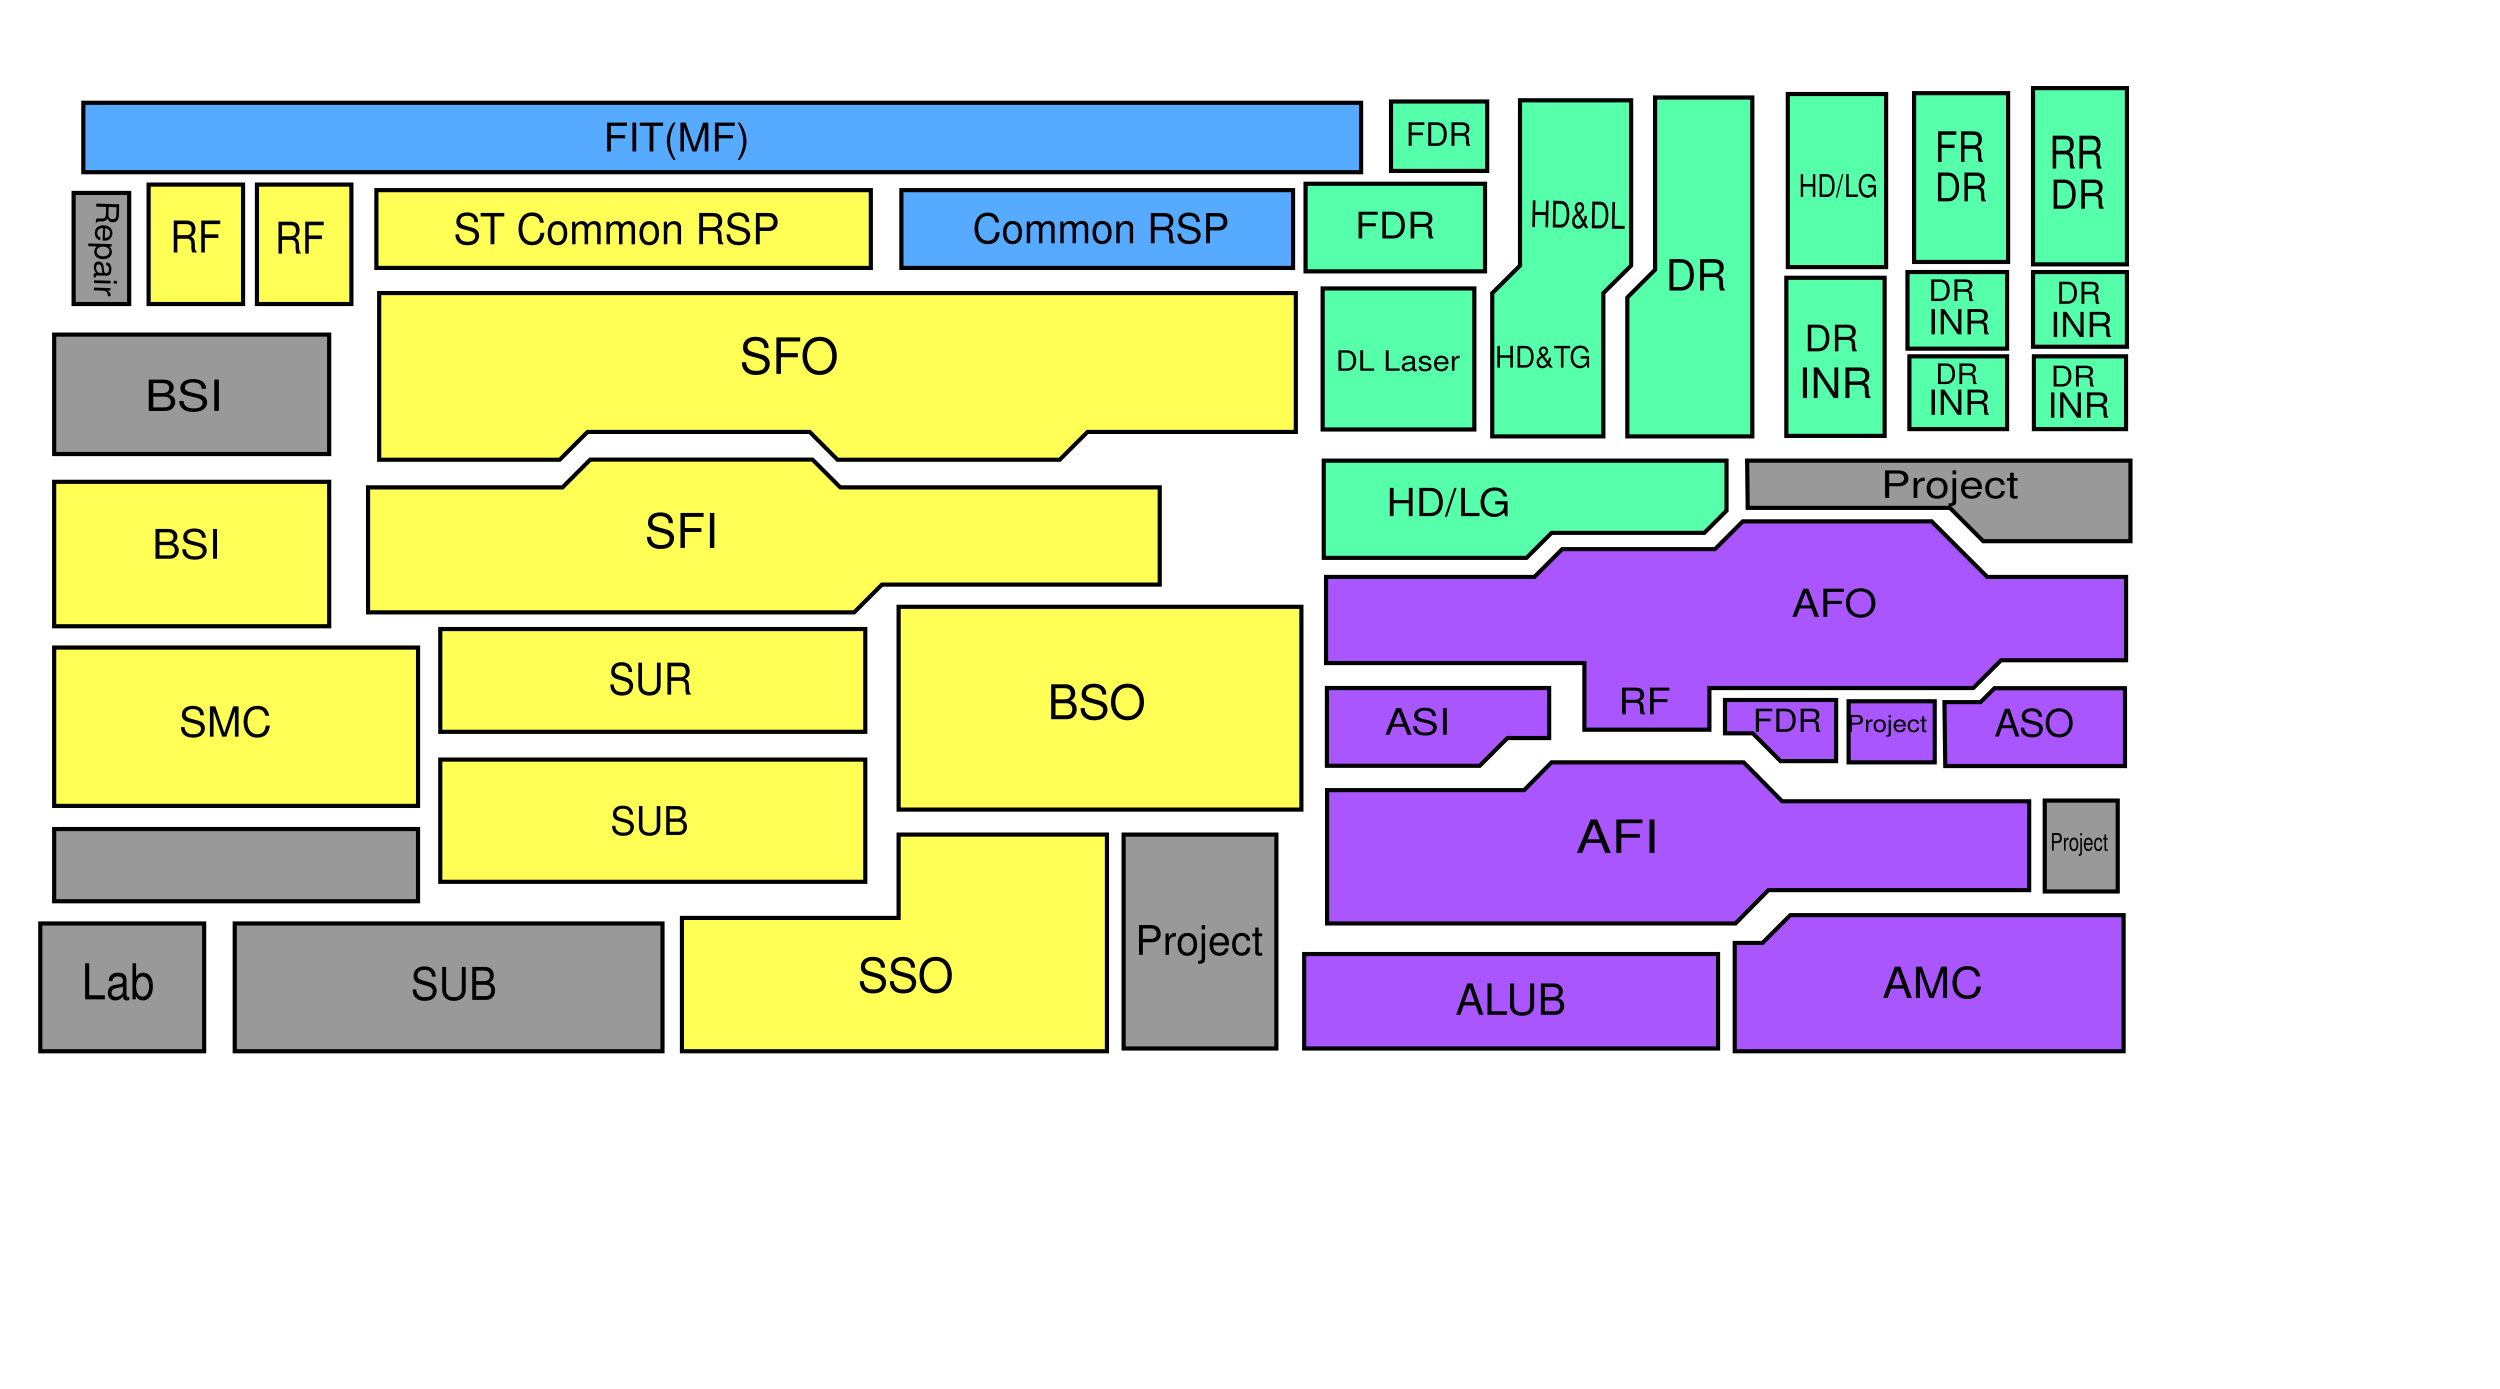
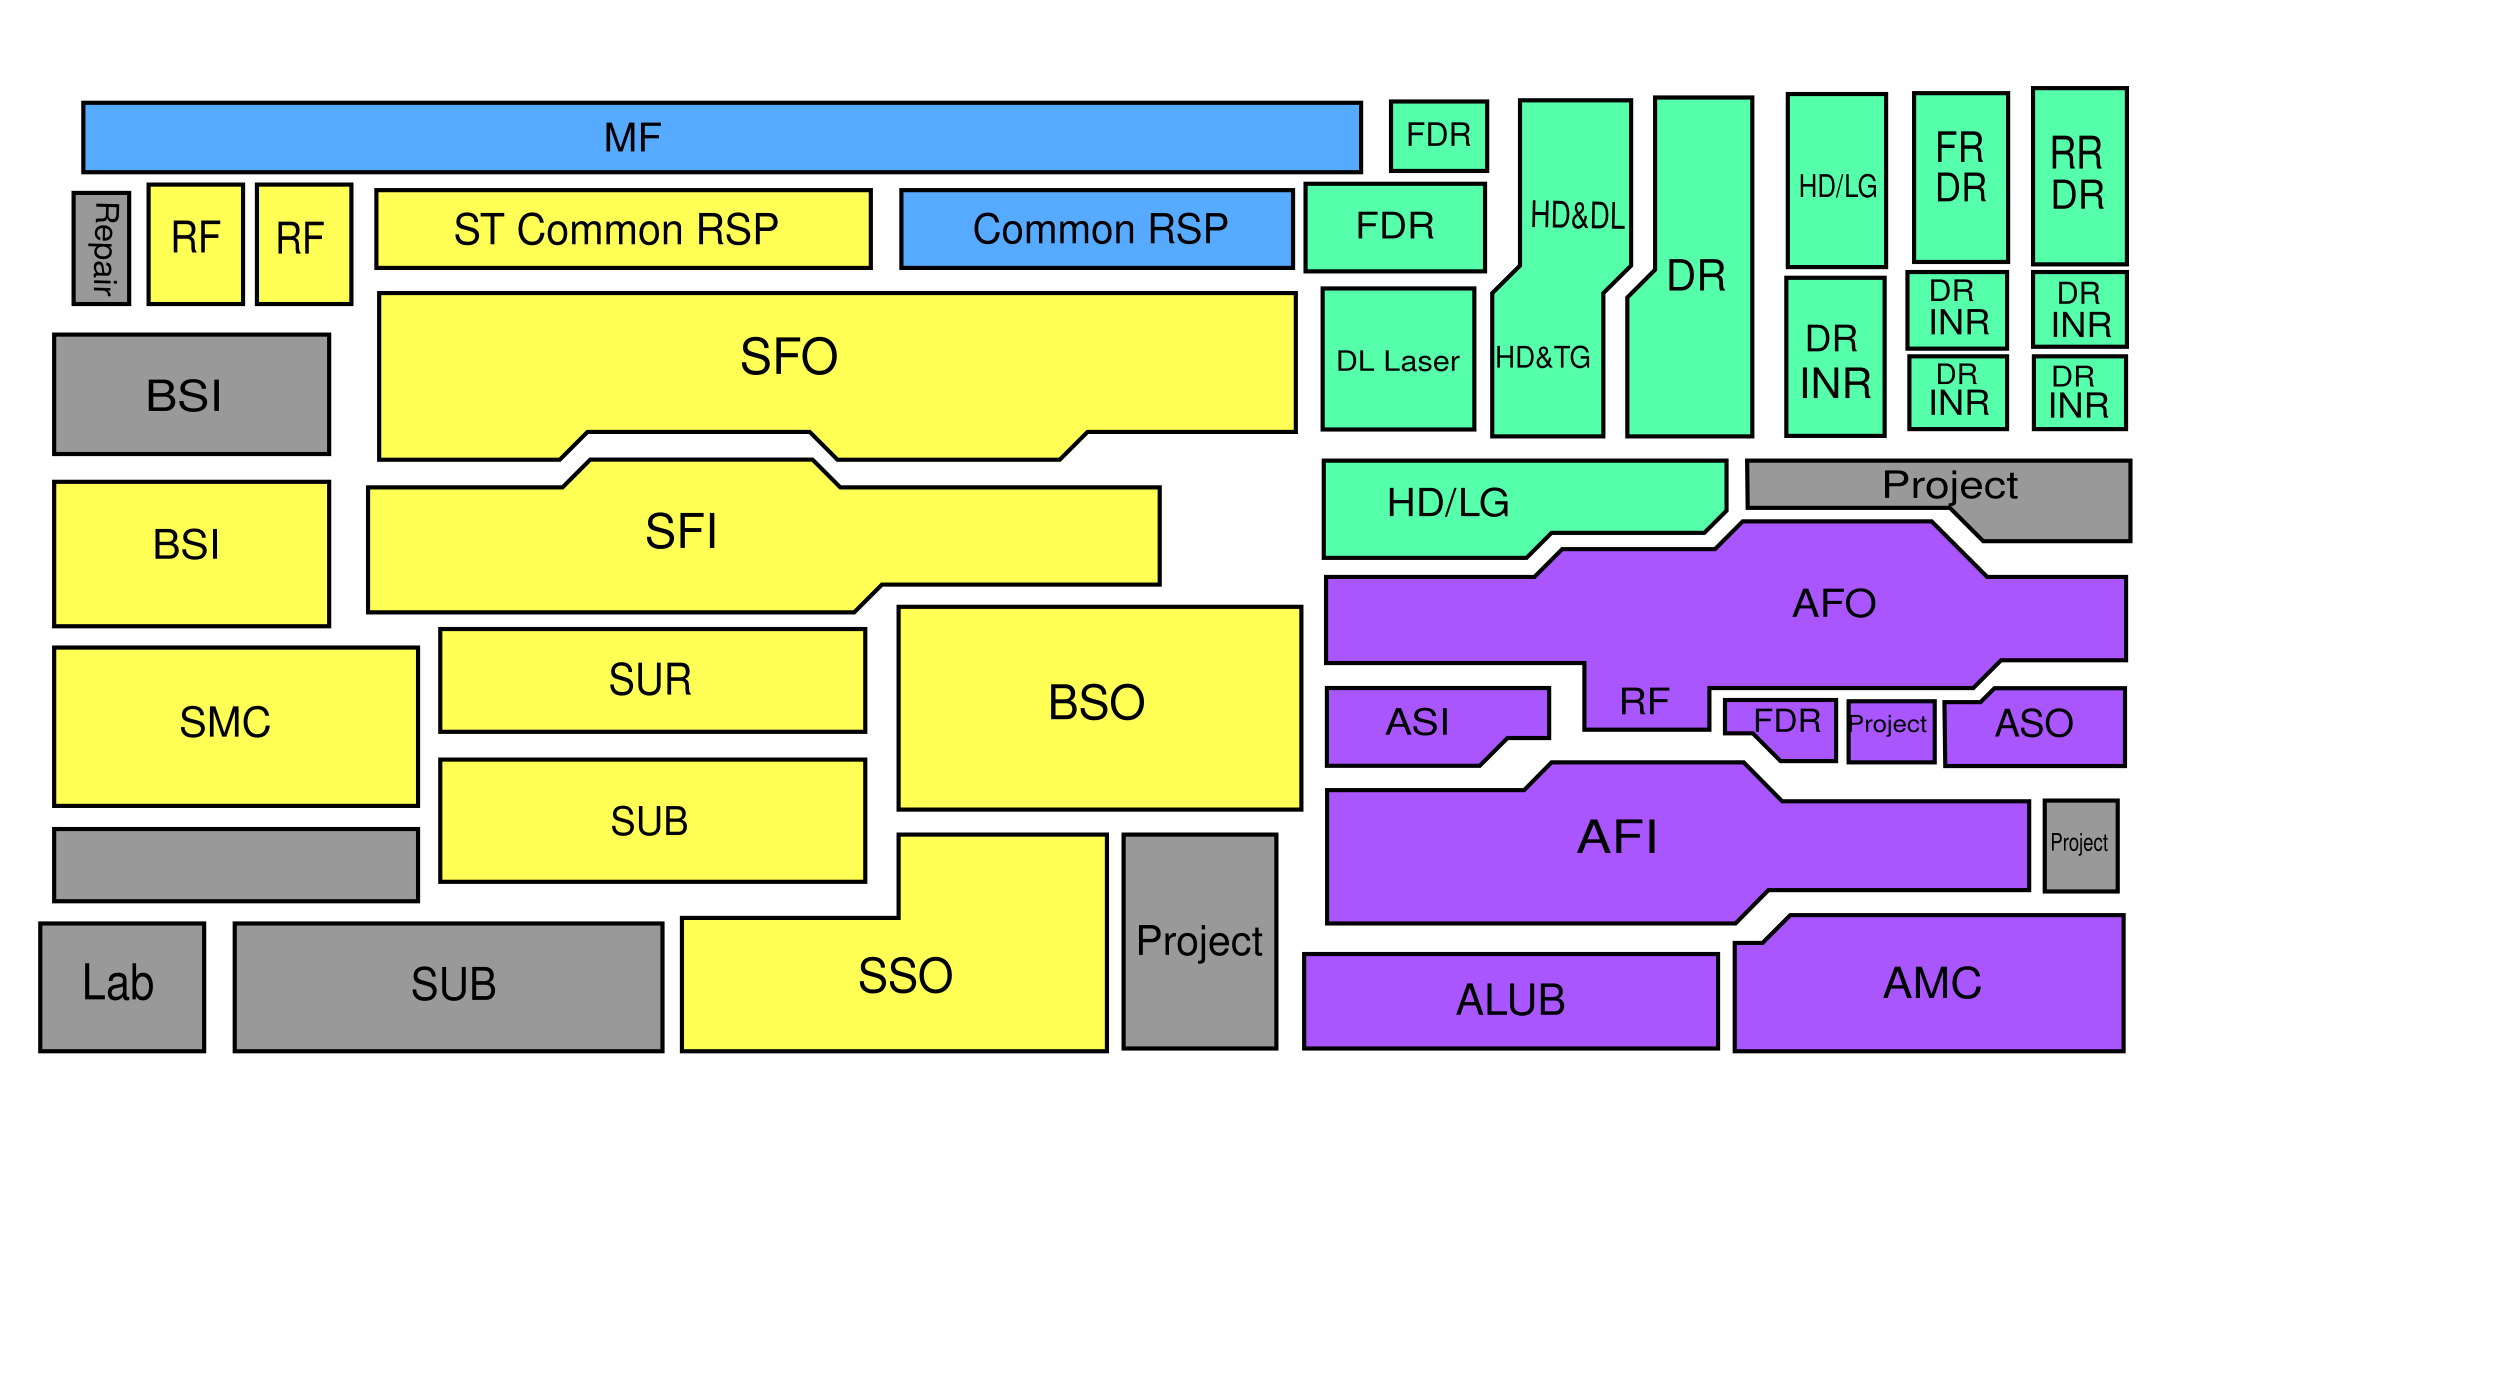
<svg xmlns="http://www.w3.org/2000/svg" width="900" height="500">
  <g>
    <rect x="-1" y="-1" width="902" height="502" id="canvas_background" fill="#fff" />
    <g id="canvasGrid" display="none">
      <rect id="svg_4" width="100%" height="100%" x="0" y="0" stroke-width="0" fill="url(#gridpattern)" />
    </g>
  </g>
  <g>
    <rect fill="#56aaff" stroke="#000" stroke-width="1.5" x="30" y="37" width="460" height="25" id="FIT" />
    <rect fill="#56aaff" stroke="#000" stroke-width="1.5" x="324.5" y="68.453" width="141" height="28" id="Common RSP" />
    <rect fill="#ffff56" stroke="#000" stroke-width="1.5" x="53.5" y="66.453" width="34" height="43" id="RF" />
    <rect fill="#ffff56" stroke="#000" stroke-width="1.5" x="92.5" y="66.453" width="34" height="43" id="SRF" />
    <rect fill="#ffff56" stroke="#000" stroke-width="1.5" x="135.5" y="68.453" width="178" height="28" id="ST Common RSP" />
    <rect fill="#ffff56" stroke="#000" stroke-width="1.5" x="19.5" y="173.453" width="99" height="52" id="BSI " />
    <rect fill="#ffff56" stroke="#000" stroke-width="1.5" x="19.5" y="233.12" width="131" height="57" id="SMC" />
    <rect fill="#ffff56" stroke="#000" stroke-width="1.5" x="158.5" y="226.453" width="153" height="37" id="SUR" />
    <rect fill="#ffff56" stroke="#000" stroke-width="1.5" x="158.5" y="273.453" width="153" height="44" id="SUB" />
    <rect fill="#ffff56" stroke="#000" stroke-width="1.5" x="323.5" y="218.453" width="145" height="73" id="BSO" />
    <rect fill="#999999" stroke="#000" stroke-width="1.5" x="26.5" y="69.453" width="20" height="40" id="REPAIR" />
    <rect fill="#999999" stroke="#000" stroke-width="1.5" x="19.5" y="120.453" width="99" height="43" id="BSI G" />
    <rect fill="#999999" stroke="#000" stroke-width="1.5" x="19.5" y="298.453" width="131" height="26" id="project" />
    <rect fill="#999999" stroke="#000" stroke-width="1.5" x="14.5" y="332.453" width="59" height="46" id="lab" />
    <rect fill="#999999" stroke="#000" stroke-width="1.5" x="84.5" y="332.453" width="154" height="46" id="SUB" />
    <rect fill="#999999" stroke="#000" stroke-width="1.5" x="404.5" y="300.453" width="55" height="77" id="project" />
    <path fill="#ffff56" stroke="#000" stroke-width="1.5" d="m136.5,105.5l330,0l0,50l-75,0l-10,10l-80,0l-10,-10l-80,0l-10,10l-65,0l0,-60z" id="SFO" />
    <path fill="#ffff56" stroke="#000" stroke-width="1.5" d="m132.5,175.453l70,0l10,-10l80,0l10,10l115,0l0,35l-100,0l-10,10l-175,0l0,-45z" id="svg_21" />
    <path fill="#ffff56" stroke="#000" stroke-width="1.5" d="m245.5,330.453l78,0l0,-30l75,0l0,78l-153,0l0,-48z" id="SSO" />
    <rect fill="#aa56ff" stroke="#000" stroke-width="1.5" x="469.5" y="343.453" width="149" height="34" id="svg_23" />
    <rect fill="#aa56ff" stroke-width="1.5" x="665.5" y="252.453" width="31" height="22" id="svg_24" stroke="#000" />
    <path fill="#aa56ff" stroke="#000" stroke-width="1.5" d="m624.5,339.453l10,0l10,-10l120,0l0,49l-140,0l0,-39z" id="AMC" />
    <path fill="#aa56ff" stroke-width="1.5" d="m479.492,284.453l69.176,0l9.882,-10l69.176,0l13.835,14l88.94,0l0,32l-93.881,0l-11.859,12l-147,0l0,-48l3.463,0l-1.731,0z" id="AFI" stroke="#000" />
    <path fill="#aa56ff" stroke="#000" stroke-width="1.5" d="m477.692,247.692l80,0l0,18l-15,0l-10,10l-55,0l0,-28z" id="ASI" />
    <path fill="#aa56ff" stroke="#000" stroke-width="1.5" d="m477.384,207.692l75,0l10,-10l55,0l10,-10l68,0l20,20l50,0l0,30l-45,0l-10,10l-95,0l0,15l-45,0l0,-24l-93,0l0,-20l0,-11z" id="AFO" />
    <path fill="#aa56ff" stroke="#000" stroke-width="1.5" d="m620.999,252l40,0l0,22l-20,0l-10,-10l-10,0l0,-12z" id="FDR" />
    <path fill="#aa56ff" stroke="#000" stroke-width="1.5" d="m699.999,252.769l13,0l5,-5l47,0l0,28l-64.7,0l-0.3,-23z" id="ASO" />
    <rect fill="#56ffaa" stroke-width="1.5" x="500.769" y="36.538" width="34.615" height="25" id="svg_34" stroke="#000" />
    <rect fill="#56ffaa" stroke="#000" stroke-width="1.5" x="470" y="66.154" width="64.615" height="31.538" id="svg_35" />
    <rect fill="#56ffaa" stroke="#000" stroke-width="1.5" x="476.153" y="103.846" width="54.615" height="50.769" id="svg_36" />
    <rect fill="#56ffaa" stroke-width="1.5" x="643.615" y="33.846" width="35.385" height="62.308" id="svg_37" stroke="#000" />
    <rect fill="#56ffaa" stroke="#000" stroke-width="1.5" x="643.083" y="100" width="35.385" height="56.923" id="svg_38" />
    <rect fill="#56ffaa" stroke-width="1.5" x="689.076" y="33.538" width="33.846" height="60.769" id="svg_39" stroke="#000" />
    <rect fill="#56ffaa" stroke="#000" stroke-width="1.5" x="686.69" y="97.931" width="35.862" height="27.586" id="svg_40" />
    <rect fill="#56ffaa" stroke="#000" stroke-width="1.5" x="687.379" y="128.276" width="35.172" height="26.207" id="svg_41" />
    <rect fill="#56ffaa" stroke="#000" stroke-width="1.5" x="731.897" y="31.724" width="33.793" height="63.448" id="svg_42" />
    <rect fill="#56ffaa" stroke="#000" stroke-width="1.5" x="731.897" y="97.931" width="33.793" height="26.897" id="svg_43" />
    <rect fill="#56ffaa" stroke-width="1.5" x="732.207" y="128.276" width="33.172" height="26.207" id="svg_44" stroke="#000" />
    <path fill="#56ffaa" stroke-width="1.5" d="m552.207,36.103l35,0l0,59.508l-10,9.918l0,51.574l-40,0l0,-51.574l10,-9.918l0,-59.508l5,0z" id="svg_46" stroke="#000" />
    <path fill="#56ffaa" stroke="#000" stroke-width="1.5" d="m595.835,35.103l35,0l0,122l-45,0l0,-50l10,-10l0,-62z" id="svg_47" />
    <path stroke="#000" fill="#56ffaa" stroke-width="1.5" d="m476.552,165.828l145,0l0,18l-8,8l-55,0l-9,9l-73,0l0,-21l0,-14z" id="svg_48" />
    <path fill="#999999" stroke="#000" stroke-width="1.5" d="m628.966,165.828l138,0l0,29l-53,0l-12,-12l-72.8,0l-0.2,-17z" id="svg_49" />
    <rect fill="#999999" stroke-width="1.5" x="736.103" y="288.207" width="26.276" height="32.724" id="svg_50" stroke="#000" />
-     <text fill="#000000" stroke-width="0" x="232.793" y="77" id="svg_51" font-size="24" font-family="Helvetica, Arial, sans-serif" text-anchor="start" xml:space="preserve" transform="matrix(0.6102023,0,0,0.5940658,75.19442,8.791012) " stroke="#000">FIT(MF)</text>
-     <text fill="#000000" stroke-width="0" stroke-opacity="null" fill-opacity="null" x="59.463" y="105.752" id="svg_53" font-size="24" font-family="Helvetica, Arial, sans-serif" text-anchor="start" xml:space="preserve" transform="matrix(0.583332,0,0,0.656316,26.55607,21.48025) " stroke="#000">RF</text>
-     <text fill="#000000" stroke-width="0" stroke-opacity="null" fill-opacity="null" x="62.499" y="279.826" id="svg_54" font-size="24" font-family="Helvetica, Arial, sans-serif" text-anchor="start" xml:space="preserve" transform="matrix(0.6260564,0,0,0.6252916,25.29669,90.24032) " stroke="#000">SMC</text>
-     <text fill="#000000" stroke-width="0" stroke-opacity="null" fill-opacity="null" x="95.615" y="101.233" id="svg_55" font-size="24" font-family="Helvetica, Arial, sans-serif" text-anchor="start" xml:space="preserve" transform="matrix(0.567586,0,0,0.6577207,44.72477,24.72256) " stroke="#000">RF</text>
-     <text fill="#000000" stroke-width="0" stroke-opacity="null" fill-opacity="null" x="268.719" y="145.277" id="svg_56" font-size="24" font-family="Helvetica, Arial, sans-serif" text-anchor="start" xml:space="preserve" transform="matrix(0.7297003,0,0,0.750048,70.16388,25.62008) " stroke="#000">SFO</text>
-     <text fill="#000000" stroke-width="0" stroke-opacity="null" fill-opacity="null" x="233.445" y="208.546" id="svg_57" font-size="24" font-family="Helvetica, Arial, sans-serif" text-anchor="start" xml:space="preserve" transform="matrix(0.7099015,0,0,0.7189687,66.35551,47.30547) " stroke="#000">SFI</text>
-     <text fill="#000000" stroke-width="0" stroke-opacity="null" fill-opacity="null" x="309.885" y="366.266" id="svg_58" font-size="24" font-family="Helvetica, Arial, sans-serif" text-anchor="start" xml:space="preserve" transform="matrix(0.6876274,0,0,0.7189687,95.65922,93.90837) " stroke="#000">SSO</text>
-     <text fill="#000000" stroke-width="0" stroke-opacity="null" fill-opacity="null" x="224.404" y="264.041" id="svg_59" font-size="24" font-family="Helvetica, Arial, sans-serif" text-anchor="start" xml:space="preserve" transform="matrix(0.597374,0,0,0.6565173,84.96644,76.70935) " stroke="#000">SUR</text>
-     <text fill="#000000" stroke-width="0" stroke-opacity="null" fill-opacity="null" x="378.834" y="268.91" id="svg_60" font-size="24" font-family="Helvetica, Arial, sans-serif" text-anchor="start" xml:space="preserve" transform="matrix(0.7040681,0,0,0.7189687,110.3548,65.57251) " stroke="#000">BSO</text>
-     <text fill="#000000" stroke-width="0" stroke-opacity="null" fill-opacity="null" x="27.086" y="368.386" id="svg_61" font-size="24" font-family="Helvetica, Arial, sans-serif" text-anchor="start" xml:space="preserve" transform="matrix(0.652581,0,0,0.7420524,11.71996,86.39228) " stroke="#000">Lab</text>
-     <text fill="#000000" stroke-width="0" stroke-opacity="null" fill-opacity="null" x="161.619" y="370.681" id="svg_62" font-size="24" font-family="Helvetica, Arial, sans-serif" text-anchor="start" xml:space="preserve" transform="matrix(0.6299253,0,0,0.6775655,46.01647,108.7864) " stroke="#000">SUB</text>
-     <text fill="#000000" stroke-width="0" stroke-opacity="null" fill-opacity="null" x="395.219" y="363.139" id="svg_63" font-size="24" font-family="Helvetica, Arial, sans-serif" text-anchor="start" xml:space="preserve" transform="matrix(0.6173115,0,0,0.6133027,164.7175,121.0483) " stroke="#000">Project</text>
-     <text fill="#000000" stroke-width="0" stroke-opacity="null" fill-opacity="null" x="60.154" y="218.886" id="svg_64" font-size="24" font-family="Helvetica, Arial, sans-serif" text-anchor="start" xml:space="preserve" transform="matrix(0.6403736,0,0,0.6133027,16.25624,66.91072) " stroke="#000">BSI</text>
-     <text fill="#000000" stroke-width="0" stroke-opacity="null" fill-opacity="null" x="54.101" y="163.299" id="svg_65" font-size="24" font-family="Helvetica, Arial, sans-serif" text-anchor="start" xml:space="preserve" transform="matrix(0.7302802,0,0,0.6453221,12.66419,42.56135) " stroke="#000">BSI</text>
-     <text fill="#000000" stroke-width="0" stroke-opacity="null" fill-opacity="null" x="6.509" y="126.957" id="svg_66" font-size="24" font-family="Helvetica, Arial, sans-serif" text-anchor="start" xml:space="preserve" transform="rotate(91.62762 37.88307,90.1824) matrix(0.4888519,0,0,0.470386,16.82807,34.14033) " stroke="#000">Repair</text>
-     <text fill="#000000" stroke-width="0" stroke-opacity="null" fill-opacity="null" x="348.411" y="102.693" id="svg_67" font-size="24" font-family="Helvetica, Arial, sans-serif" text-anchor="start" xml:space="preserve" transform="matrix(0.6045156,0,0,0.6207128,139.4834,23.8219) " stroke="#000">Common RSP</text>
-     <text fill="#000000" stroke-width="0" stroke-opacity="null" fill-opacity="null" x="164.927" y="103.299" id="svg_68" font-size="24" font-family="Helvetica, Arial, sans-serif" text-anchor="start" xml:space="preserve" transform="matrix(0.6193515,0,0,0.6453221,61.09373,21.28067) " stroke="#000">ST Common RSP</text>
-     <text fill="#000000" stroke-width="0" stroke-opacity="null" fill-opacity="null" x="226.981" y="320.311" id="svg_69" font-size="24" font-family="Helvetica, Arial, sans-serif" text-anchor="start" xml:space="preserve" transform="matrix(0.5720086,0,0,0.594259,89.85491,110.2459) " stroke="#000">SUB</text>
-     <text fill="#000000" stroke-width="0" stroke-opacity="null" fill-opacity="null" x="524.213" y="382.124" id="svg_70" font-size="24" font-family="Helvetica, Arial, sans-serif" text-anchor="start" xml:space="preserve" transform="matrix(0.6443076,0,0,0.6453221,186.1939,118.7395) " stroke="#000">ALUB</text>
-     <text fill="#000000" stroke-width="0" stroke-opacity="null" fill-opacity="null" x="680.62" y="378.972" id="svg_71" font-size="24" font-family="Helvetica, Arial, sans-serif" text-anchor="start" xml:space="preserve" transform="matrix(0.6795152,0,0,0.6453221,215.1405,114.7272) " stroke="#000">AMC</text>
-     <text fill="#000000" stroke-width="0" stroke-opacity="null" fill-opacity="null" x="500.26" y="285.303" id="svg_72" font-size="24" font-family="Helvetica, Arial, sans-serif" text-anchor="start" xml:space="preserve" transform="matrix(0.6189725,0,0,0.5470155,188.8434,108.4371) " stroke="#000">ASI</text>
-     <text fill="#000000" stroke-width="0" stroke-opacity="null" fill-opacity="null" x="586.178" y="280.551" id="svg_73" font-size="24" font-family="Helvetica, Arial, sans-serif" text-anchor="start" xml:space="preserve" transform="matrix(0.5937797,0,0,0.5485917,234.5478,103.2314) " stroke="#000">RF</text>
-     <text fill="#000000" stroke-width="0" stroke-opacity="null" fill-opacity="null" x="668.543" y="213.093" id="svg_74" font-size="24" font-family="Helvetica, Arial, sans-serif" text-anchor="start" xml:space="preserve" transform="matrix(0.6289436,0,0,0.5791486,224.5136,98.65224) " stroke="#000">AFO</text>
+     <text fill="#000000" stroke-width="0" x="232.793" y="77" id="MF" font-size="24" font-family="Helvetica, Arial, sans-serif" text-anchor="start" xml:space="preserve" transform="matrix(0.6102023,0,0,0.5940658,75.19442,8.791012) " stroke="#000">MF</text>
+     <text fill="#000000" stroke-width="0" stroke-opacity="null" fill-opacity="null" x="59.463" y="105.752" id="RF" font-size="24" font-family="Helvetica, Arial, sans-serif" text-anchor="start" xml:space="preserve" transform="matrix(0.583332,0,0,0.656316,26.55607,21.48025) " stroke="#000">RF</text>
+     <text fill="#000000" stroke-width="0" stroke-opacity="null" fill-opacity="null" x="62.499" y="279.826" id="SMC" font-size="24" font-family="Helvetica, Arial, sans-serif" text-anchor="start" xml:space="preserve" transform="matrix(0.6260564,0,0,0.6252916,25.29669,90.24032) " stroke="#000">SMC</text>
+     <text fill="#000000" stroke-width="0" stroke-opacity="null" fill-opacity="null" x="95.615" y="101.233" id="RF" font-size="24" font-family="Helvetica, Arial, sans-serif" text-anchor="start" xml:space="preserve" transform="matrix(0.567586,0,0,0.6577207,44.72477,24.72256) " stroke="#000">RF</text>
+     <text fill="#000000" stroke-width="0" stroke-opacity="null" fill-opacity="null" x="268.719" y="145.277" id="SFO" font-size="24" font-family="Helvetica, Arial, sans-serif" text-anchor="start" xml:space="preserve" transform="matrix(0.7297003,0,0,0.750048,70.16388,25.62008) " stroke="#000">SFO</text>
+     <text fill="#000000" stroke-width="0" stroke-opacity="null" fill-opacity="null" x="233.445" y="208.546" id="SFI" font-size="24" font-family="Helvetica, Arial, sans-serif" text-anchor="start" xml:space="preserve" transform="matrix(0.7099015,0,0,0.7189687,66.35551,47.30547) " stroke="#000">SFI</text>
+     <text fill="#000000" stroke-width="0" stroke-opacity="null" fill-opacity="null" x="309.885" y="366.266" id="SSO" font-size="24" font-family="Helvetica, Arial, sans-serif" text-anchor="start" xml:space="preserve" transform="matrix(0.6876274,0,0,0.7189687,95.65922,93.90837) " stroke="#000">SSO</text>
+     <text fill="#000000" stroke-width="0" stroke-opacity="null" fill-opacity="null" x="224.404" y="264.041" id="SUR" font-size="24" font-family="Helvetica, Arial, sans-serif" text-anchor="start" xml:space="preserve" transform="matrix(0.597374,0,0,0.6565173,84.96644,76.70935) " stroke="#000">SUR</text>
+     <text fill="#000000" stroke-width="0" stroke-opacity="null" fill-opacity="null" x="378.834" y="268.91" id="BSO" font-size="24" font-family="Helvetica, Arial, sans-serif" text-anchor="start" xml:space="preserve" transform="matrix(0.7040681,0,0,0.7189687,110.3548,65.57251) " stroke="#000">BSO</text>
+     <text fill="#000000" stroke-width="0" stroke-opacity="null" fill-opacity="null" x="27.086" y="368.386" id="Lab" font-size="24" font-family="Helvetica, Arial, sans-serif" text-anchor="start" xml:space="preserve" transform="matrix(0.652581,0,0,0.7420524,11.71996,86.39228) " stroke="#000">Lab</text>
+     <text fill="#000000" stroke-width="0" stroke-opacity="null" fill-opacity="null" x="161.619" y="370.681" id="SUB" font-size="24" font-family="Helvetica, Arial, sans-serif" text-anchor="start" xml:space="preserve" transform="matrix(0.6299253,0,0,0.6775655,46.01647,108.7864) " stroke="#000">SUB</text>
+     <text fill="#000000" stroke-width="0" stroke-opacity="null" fill-opacity="null" x="395.219" y="363.139" id="Project" font-size="24" font-family="Helvetica, Arial, sans-serif" text-anchor="start" xml:space="preserve" transform="matrix(0.6173115,0,0,0.6133027,164.7175,121.0483) " stroke="#000">Project</text>
+     <text fill="#000000" stroke-width="0" stroke-opacity="null" fill-opacity="null" x="60.154" y="218.886" id="BSI" font-size="24" font-family="Helvetica, Arial, sans-serif" text-anchor="start" xml:space="preserve" transform="matrix(0.6403736,0,0,0.6133027,16.25624,66.91072) " stroke="#000">BSI</text>
+     <text fill="#000000" stroke-width="0" stroke-opacity="null" fill-opacity="null" x="54.101" y="163.299" id="BSI" font-size="24" font-family="Helvetica, Arial, sans-serif" text-anchor="start" xml:space="preserve" transform="matrix(0.7302802,0,0,0.6453221,12.66419,42.56135) " stroke="#000">BSI</text>
+     <text fill="#000000" stroke-width="0" stroke-opacity="null" fill-opacity="null" x="6.509" y="126.957" id="Repair" font-size="24" font-family="Helvetica, Arial, sans-serif" text-anchor="start" xml:space="preserve" transform="rotate(91.62762 37.88307,90.1824) matrix(0.4888519,0,0,0.470386,16.82807,34.14033) " stroke="#000">Repair</text>
+     <text fill="#000000" stroke-width="0" stroke-opacity="null" fill-opacity="null" x="348.411" y="102.693" id="Common RSP" font-size="24" font-family="Helvetica, Arial, sans-serif" text-anchor="start" xml:space="preserve" transform="matrix(0.6045156,0,0,0.6207128,139.4834,23.8219) " stroke="#000">Common RSP</text>
+     <text fill="#000000" stroke-width="0" stroke-opacity="null" fill-opacity="null" x="164.927" y="103.299" id="ST Common RSP" font-size="24" font-family="Helvetica, Arial, sans-serif" text-anchor="start" xml:space="preserve" transform="matrix(0.6193515,0,0,0.6453221,61.09373,21.28067) " stroke="#000">ST Common RSP</text>
+     <text fill="#000000" stroke-width="0" stroke-opacity="null" fill-opacity="null" x="226.981" y="320.311" id="SUB" font-size="24" font-family="Helvetica, Arial, sans-serif" text-anchor="start" xml:space="preserve" transform="matrix(0.5720086,0,0,0.594259,89.85491,110.2459) " stroke="#000">SUB</text>
+     <text fill="#000000" stroke-width="0" stroke-opacity="null" fill-opacity="null" x="524.213" y="382.124" id="ALUB" font-size="24" font-family="Helvetica, Arial, sans-serif" text-anchor="start" xml:space="preserve" transform="matrix(0.6443076,0,0,0.6453221,186.1939,118.7395) " stroke="#000">ALUB</text>
+     <text fill="#000000" stroke-width="0" stroke-opacity="null" fill-opacity="null" x="680.62" y="378.972" id="AMC" font-size="24" font-family="Helvetica, Arial, sans-serif" text-anchor="start" xml:space="preserve" transform="matrix(0.6795152,0,0,0.6453221,215.1405,114.7272) " stroke="#000">AMC</text>
+     <text fill="#000000" stroke-width="0" stroke-opacity="null" fill-opacity="null" x="500.26" y="285.303" id="ASI" font-size="24" font-family="Helvetica, Arial, sans-serif" text-anchor="start" xml:space="preserve" transform="matrix(0.6189725,0,0,0.5470155,188.8434,108.4371) " stroke="#000">ASI</text>
+     <text fill="#000000" stroke-width="0" stroke-opacity="null" fill-opacity="null" x="586.178" y="280.551" id="RF" font-size="24" font-family="Helvetica, Arial, sans-serif" text-anchor="start" xml:space="preserve" transform="matrix(0.5937797,0,0,0.5485917,234.5478,103.2314) " stroke="#000">RF</text>
+     <text fill="#000000" stroke-width="0" stroke-opacity="null" fill-opacity="null" x="668.543" y="213.093" id="AFO" font-size="24" font-family="Helvetica, Arial, sans-serif" text-anchor="start" xml:space="preserve" transform="matrix(0.6289436,0,0,0.5791486,224.5136,98.65224) " stroke="#000">AFO</text>
    <text fill="#000000" stroke-width="0" stroke-opacity="null" fill-opacity="null" x="575.542" y="319.077" id="AFI" font-size="24" font-family="Helvetica, Arial, sans-serif" text-anchor="start" xml:space="preserve" transform="matrix(0.7996565,0,0,0.6888468,107.1188,87.26048) " stroke="#000">AFI</text>
    <text fill="#000000" stroke-width="0" stroke-opacity="null" fill-opacity="null" x="721.294" y="278.523" id="ASO" font-size="24" font-family="Helvetica, Arial, sans-serif" text-anchor="start" xml:space="preserve" transform="matrix(0.5751977,0,0,0.5727461,303.0854,105.6349) " stroke="#000">ASO</text>
    <text fill="#000000" stroke-width="0" stroke-opacity="null" fill-opacity="null" x="630.483" y="286.233" id="FDR" font-size="24" font-family="Helvetica, Arial, sans-serif" text-anchor="start" xml:space="preserve" transform="matrix(0.5029657,0,0,0.4753625,313.9157,127.3842) " stroke="#000">FDR</text>
    <text fill="#000000" stroke-width="0" stroke-opacity="null" fill-opacity="null" x="496.336" y="204.42" id="HD/LG" font-size="24" font-family="Helvetica, Arial, sans-serif" text-anchor="start" xml:space="preserve" transform="matrix(0.6087511,0,0,0.5808352,196.9816,67.06636) " stroke="#000">HD/LG</text>
    <text fill="#000000" stroke-width="0" stroke-opacity="null" fill-opacity="null" x="506.087" y="80.697" id="FDR" font-size="24" font-family="Helvetica, Arial, sans-serif" text-anchor="start" xml:space="preserve" transform="matrix(0.4810178,0,0,0.4841049,262.6455,13.45358) " stroke="#000">FDR</text>
    <text fill="#000000" stroke-width="0" stroke-opacity="null" fill-opacity="null" x="482.885" y="102.8" id="FDR" font-size="24" font-family="Helvetica, Arial, sans-serif" text-anchor="start" xml:space="preserve" transform="matrix(0.5846851,0,0,0.5488532,205.49,29.41618) " stroke="#000">FDR</text>
    <text fill="#000000" stroke-width="0" stroke-opacity="null" fill-opacity="null" x="545.683" y="106.858" id="HD&amp;DL" font-size="24" font-family="Helvetica, Arial, sans-serif" text-anchor="start" xml:space="preserve" transform="rotate(1.194292 568.0103,77.15356) matrix(0.4217383,0,0,0.5498701,320.7531,23.30495) " stroke="#000">HD&amp;DL</text>
    <text fill="#000000" stroke-width="0" stroke-opacity="null" fill-opacity="null" x="493.044" y="131.304" id="DL Laser" font-size="24" font-family="Helvetica, Arial, sans-serif" text-anchor="start" xml:space="preserve" transform="matrix(0.459171,0,0,0.419618,254.4717,78.37072) " stroke="#000">DL Laser</text>
    <text fill="#000000" stroke-width="0" stroke-opacity="null" fill-opacity="null" x="526.948" y="160.614" id="HD&amp;TG" font-size="24" font-family="Helvetica, Arial, sans-serif" text-anchor="start" xml:space="preserve" transform="matrix(0.4166149,0,0,0.446325,318.679,60.64541) " stroke="#000">HD&amp;TG</text>
    <text fill="#000000" stroke-width="0" stroke-opacity="null" fill-opacity="null" x="602.469" y="117.155" id="DR" font-size="24" font-family="Helvetica, Arial, sans-serif" text-anchor="start" xml:space="preserve" transform="matrix(0.6335458,0,0,0.6453221,217.9601,28.98938) " stroke="#000">DR</text>
    <text fill="#000000" stroke-width="0" stroke-opacity="null" fill-opacity="null" x="649.019" y="96.235" id="HG/LG" font-size="24" font-family="Helvetica, Arial, sans-serif" text-anchor="start" xml:space="preserve" transform="matrix(0.3888059,0,0,0.470343,395.1517,25.66556) " stroke="#000">HD/LG</text>
    <text fill="#000000" stroke-width="0" stroke-opacity="null" fill-opacity="null" x="651.007" y="141.844" id="DR" font-size="24" font-family="Helvetica, Arial, sans-serif" text-anchor="start" xml:space="preserve" transform="matrix(0.5604479,0,0,0.5488532,284.7474,48.63927) " stroke="#000">DR</text>
    <text fill="#000000" stroke-width="0" stroke-opacity="null" fill-opacity="null" x="733.199" y="120.632" id="DR" font-size="24" font-family="Helvetica, Arial, sans-serif" text-anchor="start" xml:space="preserve" transform="matrix(0.4813344,0,0,0.4451799,341.2765,54.67254) " stroke="#000">DR</text>
    <text fill="#000000" stroke-width="0" stroke-opacity="null" fill-opacity="null" x="719.198" y="178.68" id="DR" font-size="24" font-family="Helvetica, Arial, sans-serif" text-anchor="start" xml:space="preserve" transform="matrix(0.4431126,0,0,0.4236048,378.0471,62.57391) " stroke="#000">DR</text>
    <text fill="#000000" stroke-width="0" stroke-opacity="null" fill-opacity="null" x="815.981" y="113.624" id="DR" font-size="24" font-family="Helvetica, Arial, sans-serif" text-anchor="start" xml:space="preserve" transform="matrix(0.4615563,0,0,0.4527098,363.6939,57.91832) " stroke="#000">DR</text>
    <text fill="#000000" stroke-width="0" stroke-opacity="null" fill-opacity="null" x="811.648" y="169.87" id="DR" font-size="24" font-family="Helvetica, Arial, sans-serif" text-anchor="start" xml:space="preserve" transform="matrix(0.4615563,0,0,0.428674,363.6939,66.33153) " stroke="#000">DR</text>
    <text stroke="#000" transform="matrix(0.6428571,0,0,0.6296296,227.75,50.2419) " xml:space="preserve" text-anchor="start" font-family="Helvetica, Arial, sans-serif" font-size="24" id="INR" y="147.806" x="652.944" fill-opacity="null" stroke-opacity="null" stroke-width="0" fill="#000000">INR</text>
    <text stroke="#000" transform="matrix(0.5441932,0,0,0.5193267,297.6972,59.73728) " xml:space="preserve" text-anchor="start" font-family="Helvetica, Arial, sans-serif" font-size="24" id="INR" y="116.716" x="728.312" fill-opacity="null" stroke-opacity="null" stroke-width="0" fill="#000000">INR</text>
    <text stroke="#000" transform="matrix(0.5441932,0,0,0.5193267,297.6972,59.73728) " xml:space="preserve" text-anchor="start" font-family="Helvetica, Arial, sans-serif" font-size="24" id="INR" y="172.558" x="728.312" fill-opacity="null" stroke-opacity="null" stroke-width="0" fill="#000000">INR</text>
    <text stroke="#000" transform="matrix(0.5441932,0,0,0.5193267,297.6972,59.73728) " xml:space="preserve" text-anchor="start" font-family="Helvetica, Arial, sans-serif" font-size="24" id="INR" y="118.642" x="809.165" fill-opacity="null" stroke-opacity="null" stroke-width="0" fill="#000000">INR</text>
    <text stroke="#000" transform="matrix(0.5441932,0,0,0.5193267,297.6972,59.73728) " xml:space="preserve" text-anchor="start" font-family="Helvetica, Arial, sans-serif" font-size="24" id="INR" y="174.483" x="807.328" fill-opacity="null" stroke-opacity="null" stroke-width="0" fill="#000000">INR</text>
    <text stroke="#000" transform="matrix(0.5604041,0,0,0.6296296,304.4202,16.09375) " xml:space="preserve" text-anchor="start" font-family="Helvetica, Arial, sans-serif" font-size="24" id="FR" y="67.041" x="699.638" fill-opacity="null" stroke-opacity="null" stroke-width="0" fill="#000000">FR</text>
    <text stroke="#000" transform="matrix(0.5473033,0,0,0.5925926,340.405,-29.11169) " xml:space="preserve" text-anchor="start" font-family="Helvetica, Arial, sans-serif" font-size="24" id="DR" y="171.453" x="650.636" fill-opacity="null" stroke-opacity="null" stroke-width="0" fill="#000000">DR</text>
    <text stroke="#000" transform="matrix(0.566855,0,0,0.675849,270.4361,24.54545) " xml:space="preserve" text-anchor="start" font-family="Helvetica, Arial, sans-serif" font-size="24" id="RR" y="53.465" x="824.306" fill-opacity="null" stroke-opacity="null" stroke-width="0" fill="#000000">RR</text>
    <text stroke="#000" transform="matrix(0.5721177,0,0,0.598607,258.1449,40.81969) " xml:space="preserve" text-anchor="start" font-family="Helvetica, Arial, sans-serif" font-size="24" id="DR" y="57.326" x="838.882" fill-opacity="null" stroke-opacity="null" stroke-width="0" fill="#000000">DR</text>
    <text stroke="#000" transform="matrix(0.6641034,0,0,0.5652166,220.5122,79.20266) " xml:space="preserve" text-anchor="start" font-family="Helvetica, Arial, sans-serif" font-size="24" id="Project" y="176.992" x="687.627" fill-opacity="null" stroke-opacity="null" stroke-width="0" fill="#000000">Project</text>
    <text stroke="#000" transform="matrix(0.3861756,0,0,0.3461982,407.4693,200.3291) " xml:space="preserve" text-anchor="start" font-family="Helvetica, Arial, sans-serif" font-size="24" id="Project" y="182.294" x="666.778" fill-opacity="null" stroke-opacity="null" stroke-width="0" fill="#000000">Project</text>
    <text stroke="#000" transform="matrix(0.2787289,0,0,0.362101,492.7532,192.9198) " xml:space="preserve" text-anchor="start" font-family="Helvetica, Arial, sans-serif" font-size="24" id="Project" y="312.872" x="880.292" fill-opacity="null" stroke-opacity="null" stroke-width="0" fill="#000000">Project</text>
  </g>
</svg>
